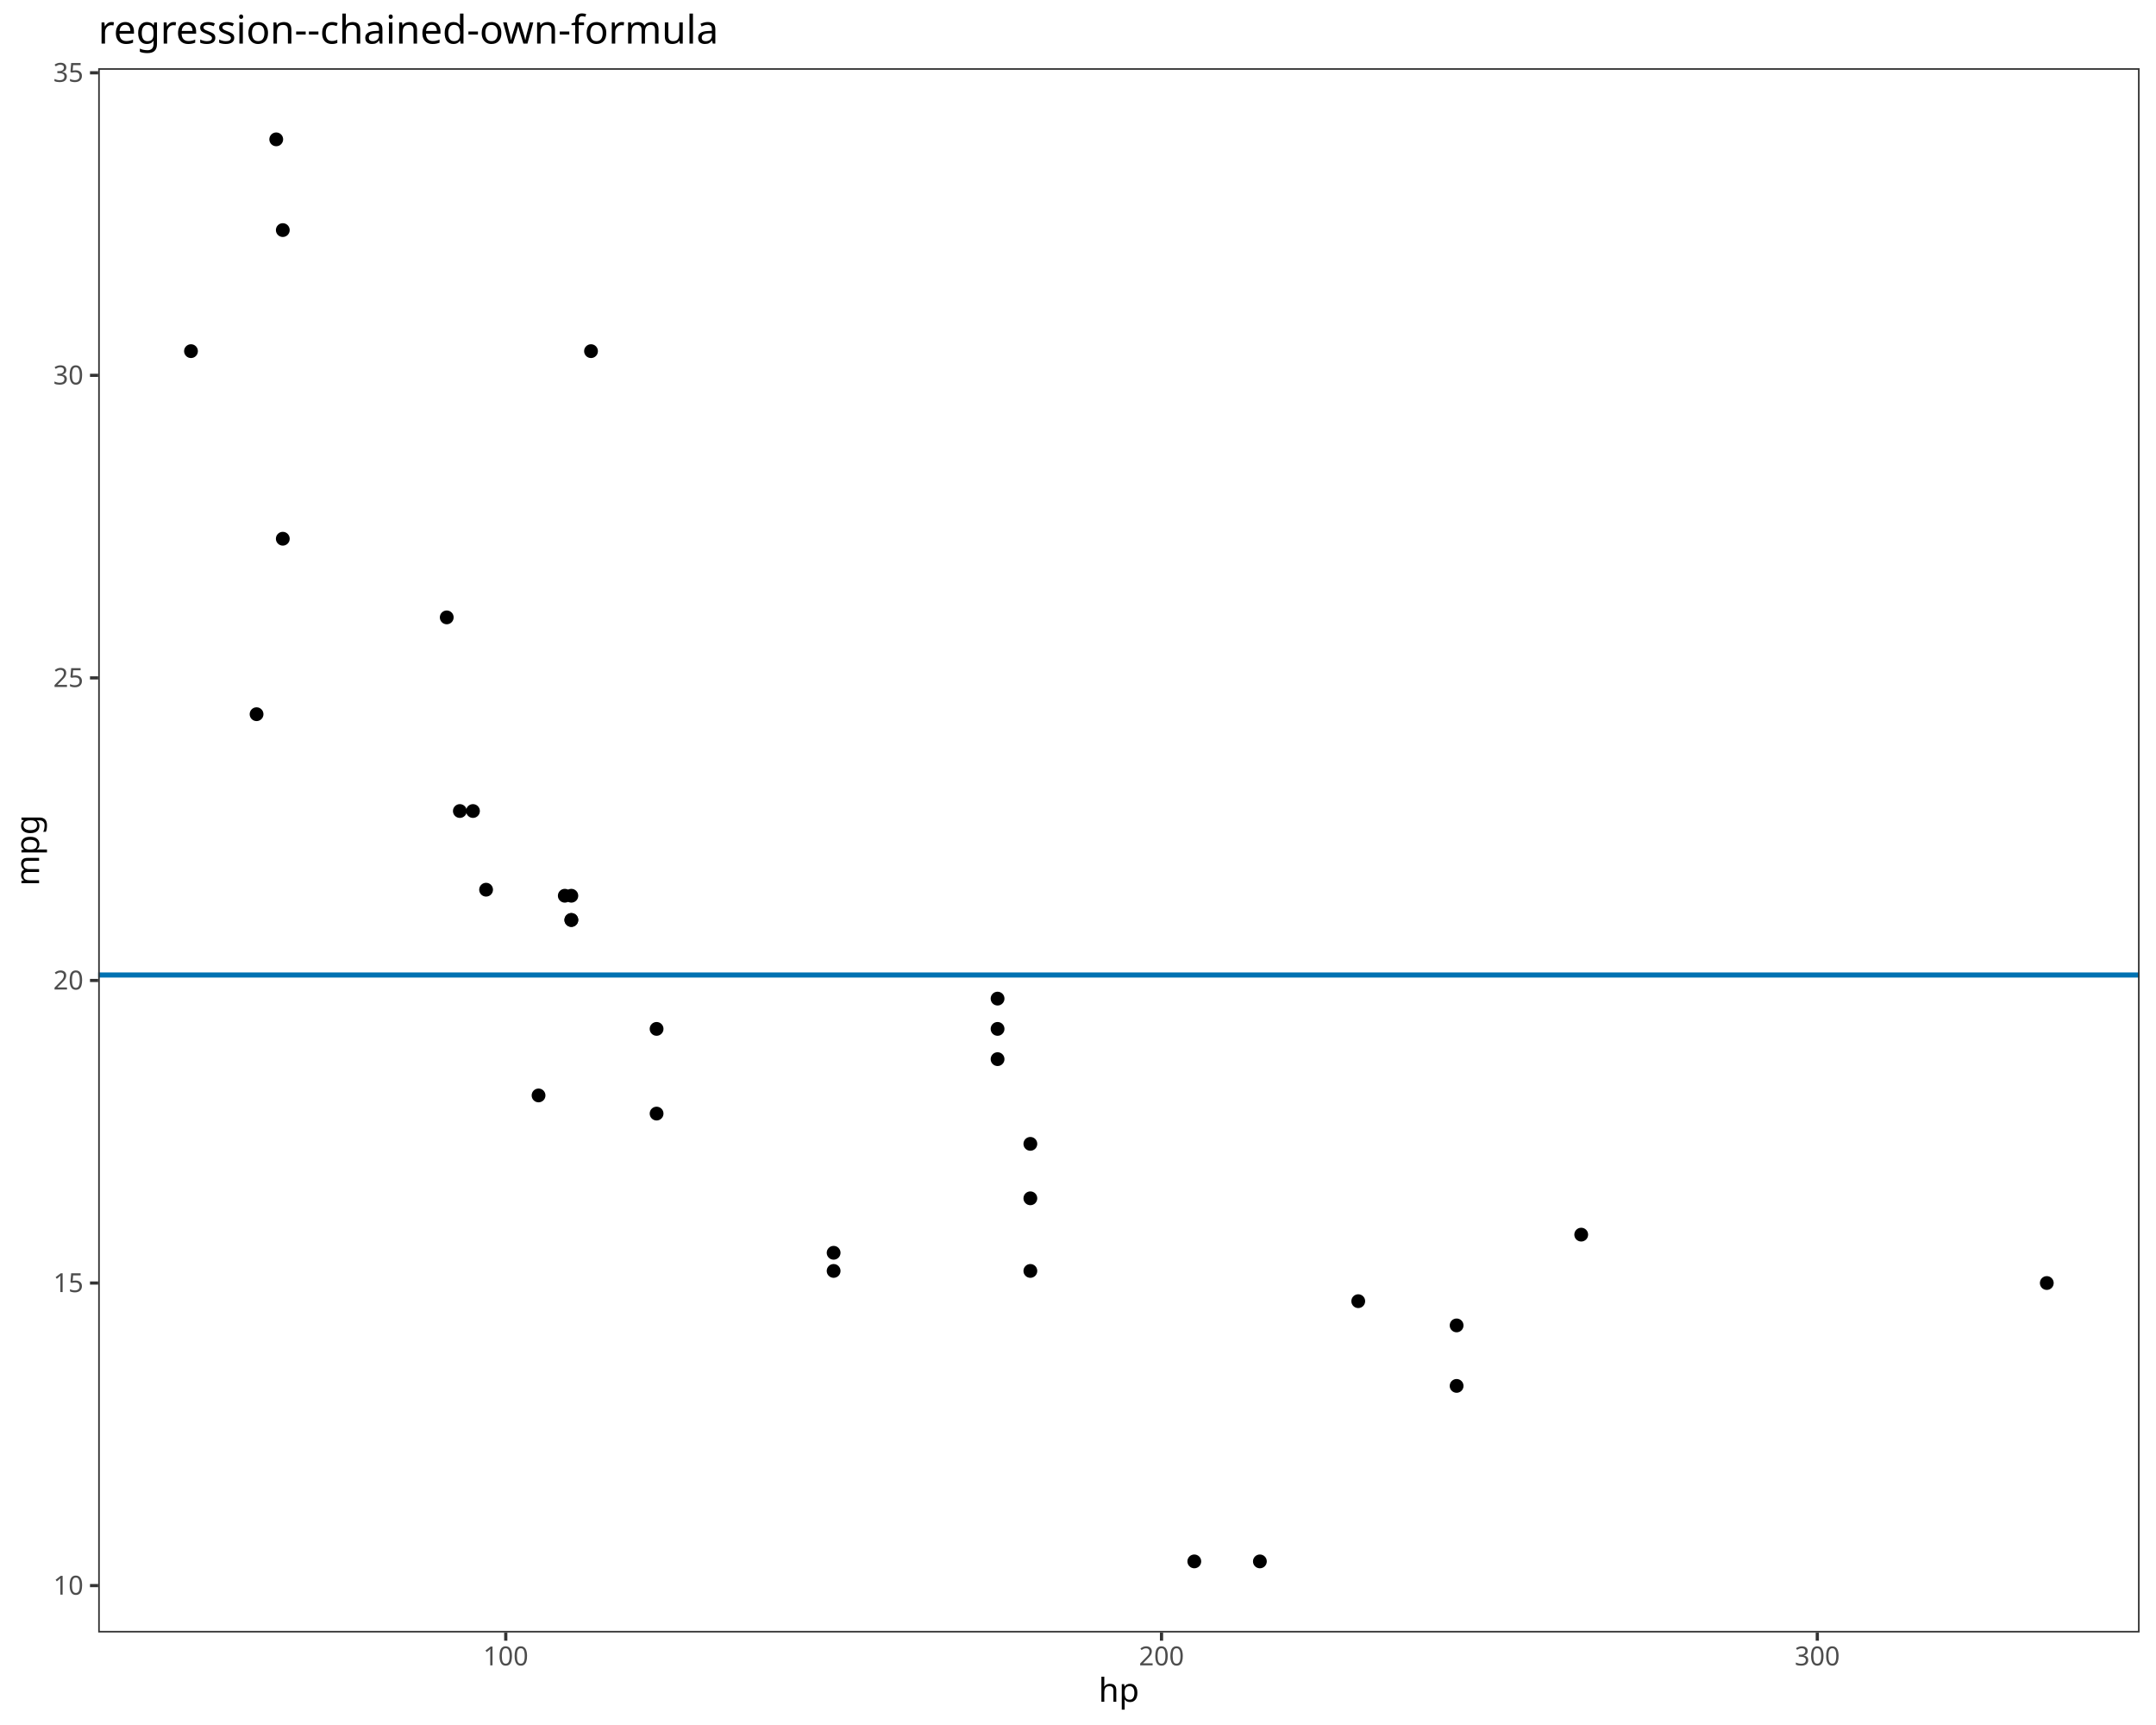
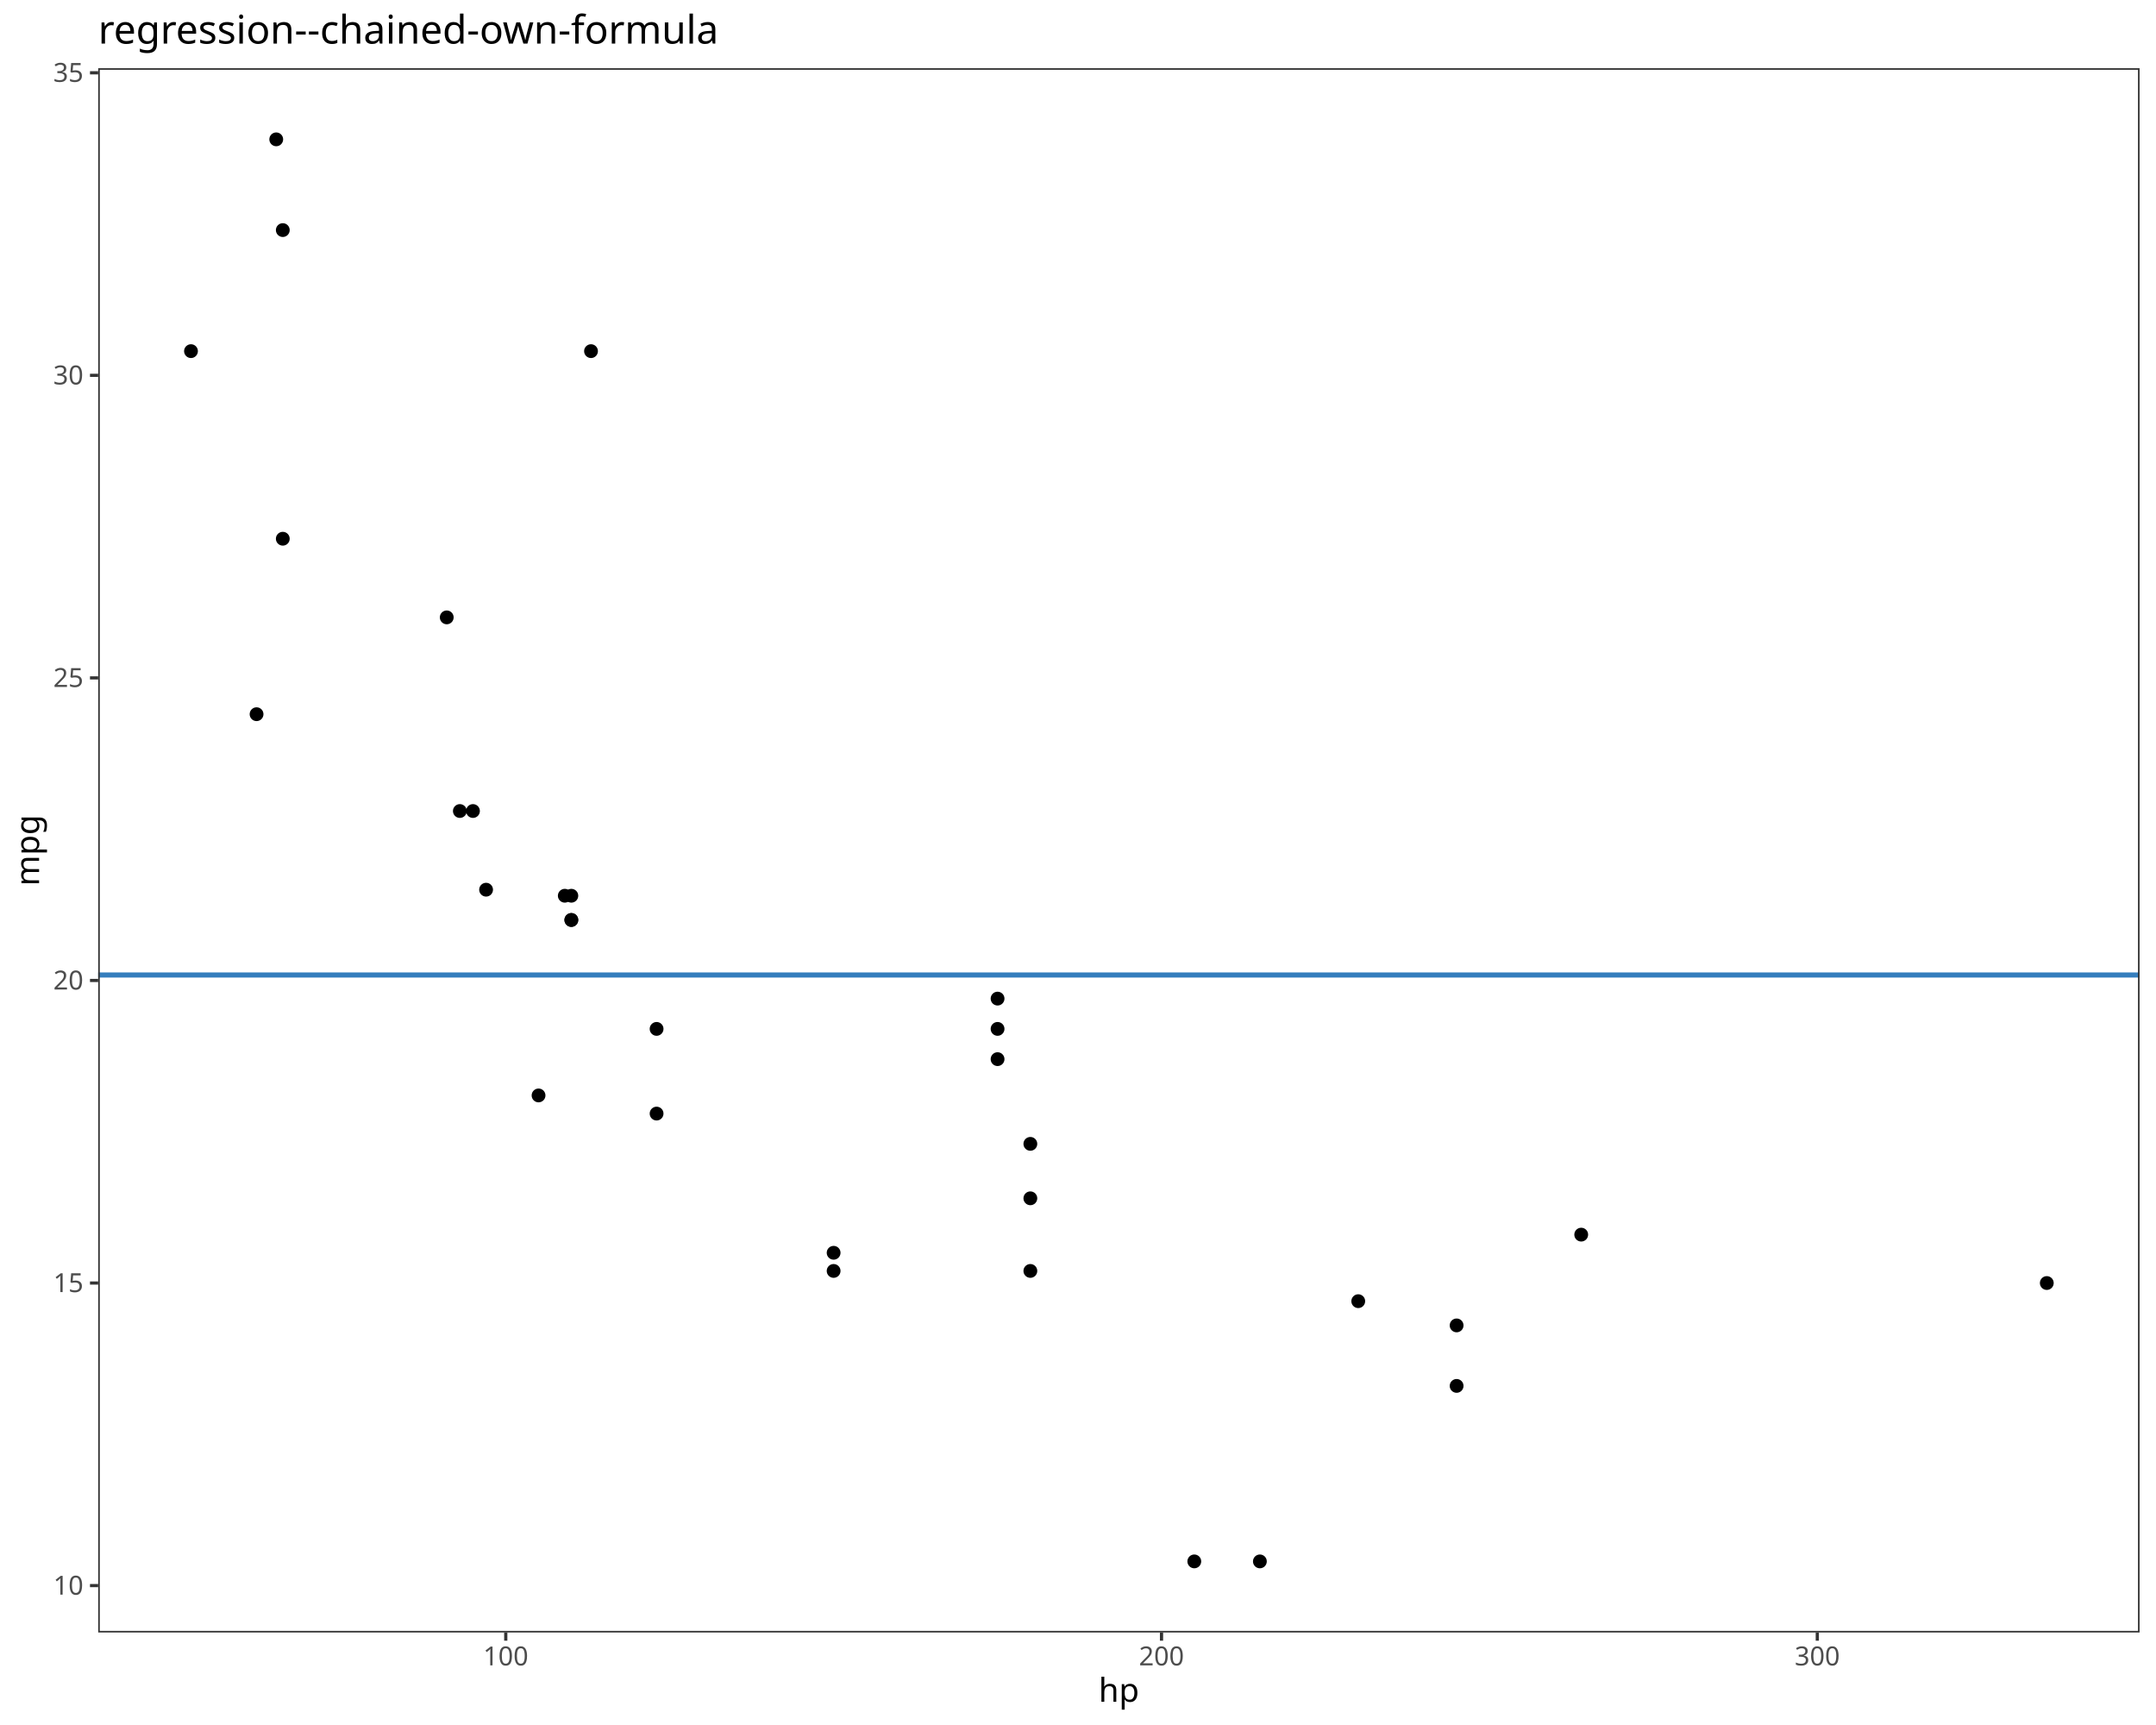
<svg xmlns="http://www.w3.org/2000/svg" class="svglite" data-engine-version="2.0" width="720.00pt" height="576.00pt" viewBox="0 0 720.00 576.00">
  <defs>
    <style type="text/css">
    .svglite line, .svglite polyline, .svglite polygon, .svglite path, .svglite rect, .svglite circle {
      fill: none;
      stroke: #000000;
      stroke-linecap: round;
      stroke-linejoin: round;
      stroke-miterlimit: 10.00;
    }
  </style>
  </defs>
  <rect width="100%" height="100%" style="stroke: none; fill: #FFFFFF;" />
  <defs>
    <clipPath id="cpMC4wMHw3MjAuMDB8MC4wMHw1NzYuMDA=">
      <rect x="0.00" y="0.00" width="720.00" height="576.00" />
    </clipPath>
  </defs>
  <g clip-path="url(#cpMC4wMHw3MjAuMDB8MC4wMHw1NzYuMDA=)">
    <rect x="0.00" y="0.00" width="720.00" height="576.00" style="stroke-width: 1.07; stroke: #FFFFFF; fill: #FFFFFF;" />
  </g>
  <defs>
    <clipPath id="cpMzIuNzl8NzE0LjUyfDIyLjc4fDU0NS4xMQ==">
      <rect x="32.79" y="22.78" width="681.73" height="522.33" />
    </clipPath>
  </defs>
  <g clip-path="url(#cpMzIuNzl8NzE0LjUyfDIyLjc4fDU0NS4xMQ==)">
    <rect x="32.79" y="22.78" width="681.73" height="522.33" style="stroke-width: 1.07; stroke: none; fill: #FFFFFF;" />
    <circle cx="190.80" cy="307.19" r="1.95" style="stroke-width: 0.71; fill: #000000;" />
    <circle cx="190.80" cy="307.19" r="1.95" style="stroke-width: 0.71; fill: #000000;" />
    <circle cx="153.57" cy="270.81" r="1.95" style="stroke-width: 0.71; fill: #000000;" />
    <circle cx="190.80" cy="299.10" r="1.95" style="stroke-width: 0.71; fill: #000000;" />
    <circle cx="333.14" cy="353.66" r="1.95" style="stroke-width: 0.71; fill: #000000;" />
    <circle cx="179.85" cy="365.78" r="1.95" style="stroke-width: 0.71; fill: #000000;" />
    <circle cx="486.44" cy="442.57" r="1.95" style="stroke-width: 0.71; fill: #000000;" />
    <circle cx="85.68" cy="238.48" r="1.95" style="stroke-width: 0.71; fill: #000000;" />
    <circle cx="157.95" cy="270.81" r="1.95" style="stroke-width: 0.71; fill: #000000;" />
    <circle cx="219.27" cy="343.56" r="1.95" style="stroke-width: 0.71; fill: #000000;" />
    <circle cx="219.27" cy="371.84" r="1.95" style="stroke-width: 0.71; fill: #000000;" />
    <circle cx="344.09" cy="400.13" r="1.95" style="stroke-width: 0.71; fill: #000000;" />
    <circle cx="344.09" cy="381.95" r="1.95" style="stroke-width: 0.71; fill: #000000;" />
    <circle cx="344.09" cy="424.38" r="1.95" style="stroke-width: 0.71; fill: #000000;" />
    <circle cx="398.84" cy="521.37" r="1.95" style="stroke-width: 0.71; fill: #000000;" />
    <circle cx="420.74" cy="521.37" r="1.95" style="stroke-width: 0.71; fill: #000000;" />
    <circle cx="453.59" cy="434.48" r="1.95" style="stroke-width: 0.71; fill: #000000;" />
    <circle cx="94.44" cy="76.83" r="1.95" style="stroke-width: 0.71; fill: #000000;" />
    <circle cx="63.78" cy="117.25" r="1.95" style="stroke-width: 0.71; fill: #000000;" />
    <circle cx="92.25" cy="46.53" r="1.95" style="stroke-width: 0.71; fill: #000000;" />
    <circle cx="162.33" cy="297.08" r="1.95" style="stroke-width: 0.71; fill: #000000;" />
    <circle cx="278.39" cy="418.32" r="1.95" style="stroke-width: 0.71; fill: #000000;" />
    <circle cx="278.39" cy="424.38" r="1.95" style="stroke-width: 0.71; fill: #000000;" />
    <circle cx="486.44" cy="462.77" r="1.95" style="stroke-width: 0.71; fill: #000000;" />
    <circle cx="333.14" cy="343.56" r="1.95" style="stroke-width: 0.71; fill: #000000;" />
    <circle cx="94.44" cy="179.89" r="1.95" style="stroke-width: 0.71; fill: #000000;" />
    <circle cx="149.19" cy="206.15" r="1.95" style="stroke-width: 0.71; fill: #000000;" />
    <circle cx="197.37" cy="117.25" r="1.95" style="stroke-width: 0.71; fill: #000000;" />
    <circle cx="528.05" cy="412.26" r="1.95" style="stroke-width: 0.71; fill: #000000;" />
    <circle cx="333.14" cy="333.45" r="1.95" style="stroke-width: 0.71; fill: #000000;" />
    <circle cx="683.53" cy="428.42" r="1.95" style="stroke-width: 0.71; fill: #000000;" />
    <circle cx="188.61" cy="299.10" r="1.95" style="stroke-width: 0.71; fill: #000000;" />
-     <line x1="32.79" y1="325.56" x2="714.52" y2="325.56" style="stroke-width: 1.71; stroke: #0072B2; stroke-linecap: butt;" />
+     <line x1="32.79" y1="325.56" x2="714.52" y2="325.56" style="stroke-width: 1.71; stroke: #357EBD; stroke-linecap: butt;" />
    <rect x="32.79" y="22.78" width="681.73" height="522.33" style="stroke-width: 1.07; stroke: #333333;" />
  </g>
  <g clip-path="url(#cpMC4wMHw3MjAuMDB8MC4wMHw1NzYuMDA=)">
    <text x="27.86" y="532.48" text-anchor="end" style="font-size: 8.80px; fill: #4D4D4D; font-family: sans;" textLength="9.79px" lengthAdjust="spacingAndGlyphs">10</text>
    <text x="27.86" y="431.45" text-anchor="end" style="font-size: 8.80px; fill: #4D4D4D; font-family: sans;" textLength="9.79px" lengthAdjust="spacingAndGlyphs">15</text>
    <text x="27.86" y="330.42" text-anchor="end" style="font-size: 8.80px; fill: #4D4D4D; font-family: sans;" textLength="9.79px" lengthAdjust="spacingAndGlyphs">20</text>
    <text x="27.86" y="229.39" text-anchor="end" style="font-size: 8.80px; fill: #4D4D4D; font-family: sans;" textLength="9.79px" lengthAdjust="spacingAndGlyphs">25</text>
    <text x="27.86" y="128.36" text-anchor="end" style="font-size: 8.80px; fill: #4D4D4D; font-family: sans;" textLength="9.79px" lengthAdjust="spacingAndGlyphs">30</text>
    <text x="27.86" y="27.33" text-anchor="end" style="font-size: 8.80px; fill: #4D4D4D; font-family: sans;" textLength="9.79px" lengthAdjust="spacingAndGlyphs">35</text>
    <polyline points="30.05,529.45 32.79,529.45 " style="stroke-width: 1.07; stroke: #333333; stroke-linecap: butt;" />
    <polyline points="30.05,428.42 32.79,428.42 " style="stroke-width: 1.07; stroke: #333333; stroke-linecap: butt;" />
    <polyline points="30.05,327.39 32.79,327.39 " style="stroke-width: 1.07; stroke: #333333; stroke-linecap: butt;" />
    <polyline points="30.05,226.36 32.79,226.36 " style="stroke-width: 1.07; stroke: #333333; stroke-linecap: butt;" />
    <polyline points="30.05,125.33 32.79,125.33 " style="stroke-width: 1.07; stroke: #333333; stroke-linecap: butt;" />
    <polyline points="30.05,24.30 32.79,24.30 " style="stroke-width: 1.07; stroke: #333333; stroke-linecap: butt;" />
    <polyline points="168.90,547.85 168.90,545.11 " style="stroke-width: 1.07; stroke: #333333; stroke-linecap: butt;" />
    <polyline points="387.89,547.85 387.89,545.11 " style="stroke-width: 1.07; stroke: #333333; stroke-linecap: butt;" />
    <polyline points="606.89,547.85 606.89,545.11 " style="stroke-width: 1.07; stroke: #333333; stroke-linecap: butt;" />
    <text x="168.90" y="556.10" text-anchor="middle" style="font-size: 8.80px; fill: #4D4D4D; font-family: sans;" textLength="14.68px" lengthAdjust="spacingAndGlyphs">100</text>
    <text x="387.89" y="556.10" text-anchor="middle" style="font-size: 8.80px; fill: #4D4D4D; font-family: sans;" textLength="14.68px" lengthAdjust="spacingAndGlyphs">200</text>
    <text x="606.89" y="556.10" text-anchor="middle" style="font-size: 8.80px; fill: #4D4D4D; font-family: sans;" textLength="14.68px" lengthAdjust="spacingAndGlyphs">300</text>
    <text x="373.66" y="568.24" text-anchor="middle" style="font-size: 11.00px; font-family: sans;" textLength="12.24px" lengthAdjust="spacingAndGlyphs">hp</text>
    <text transform="translate(13.05,283.95) rotate(-90)" text-anchor="middle" style="font-size: 11.00px; font-family: sans;" textLength="21.40px" lengthAdjust="spacingAndGlyphs">mpg</text>
    <text x="32.79" y="14.56" style="font-size: 13.20px; font-family: sans;" textLength="193.71px" lengthAdjust="spacingAndGlyphs">regression--chained-own-formula</text>
  </g>
</svg>
